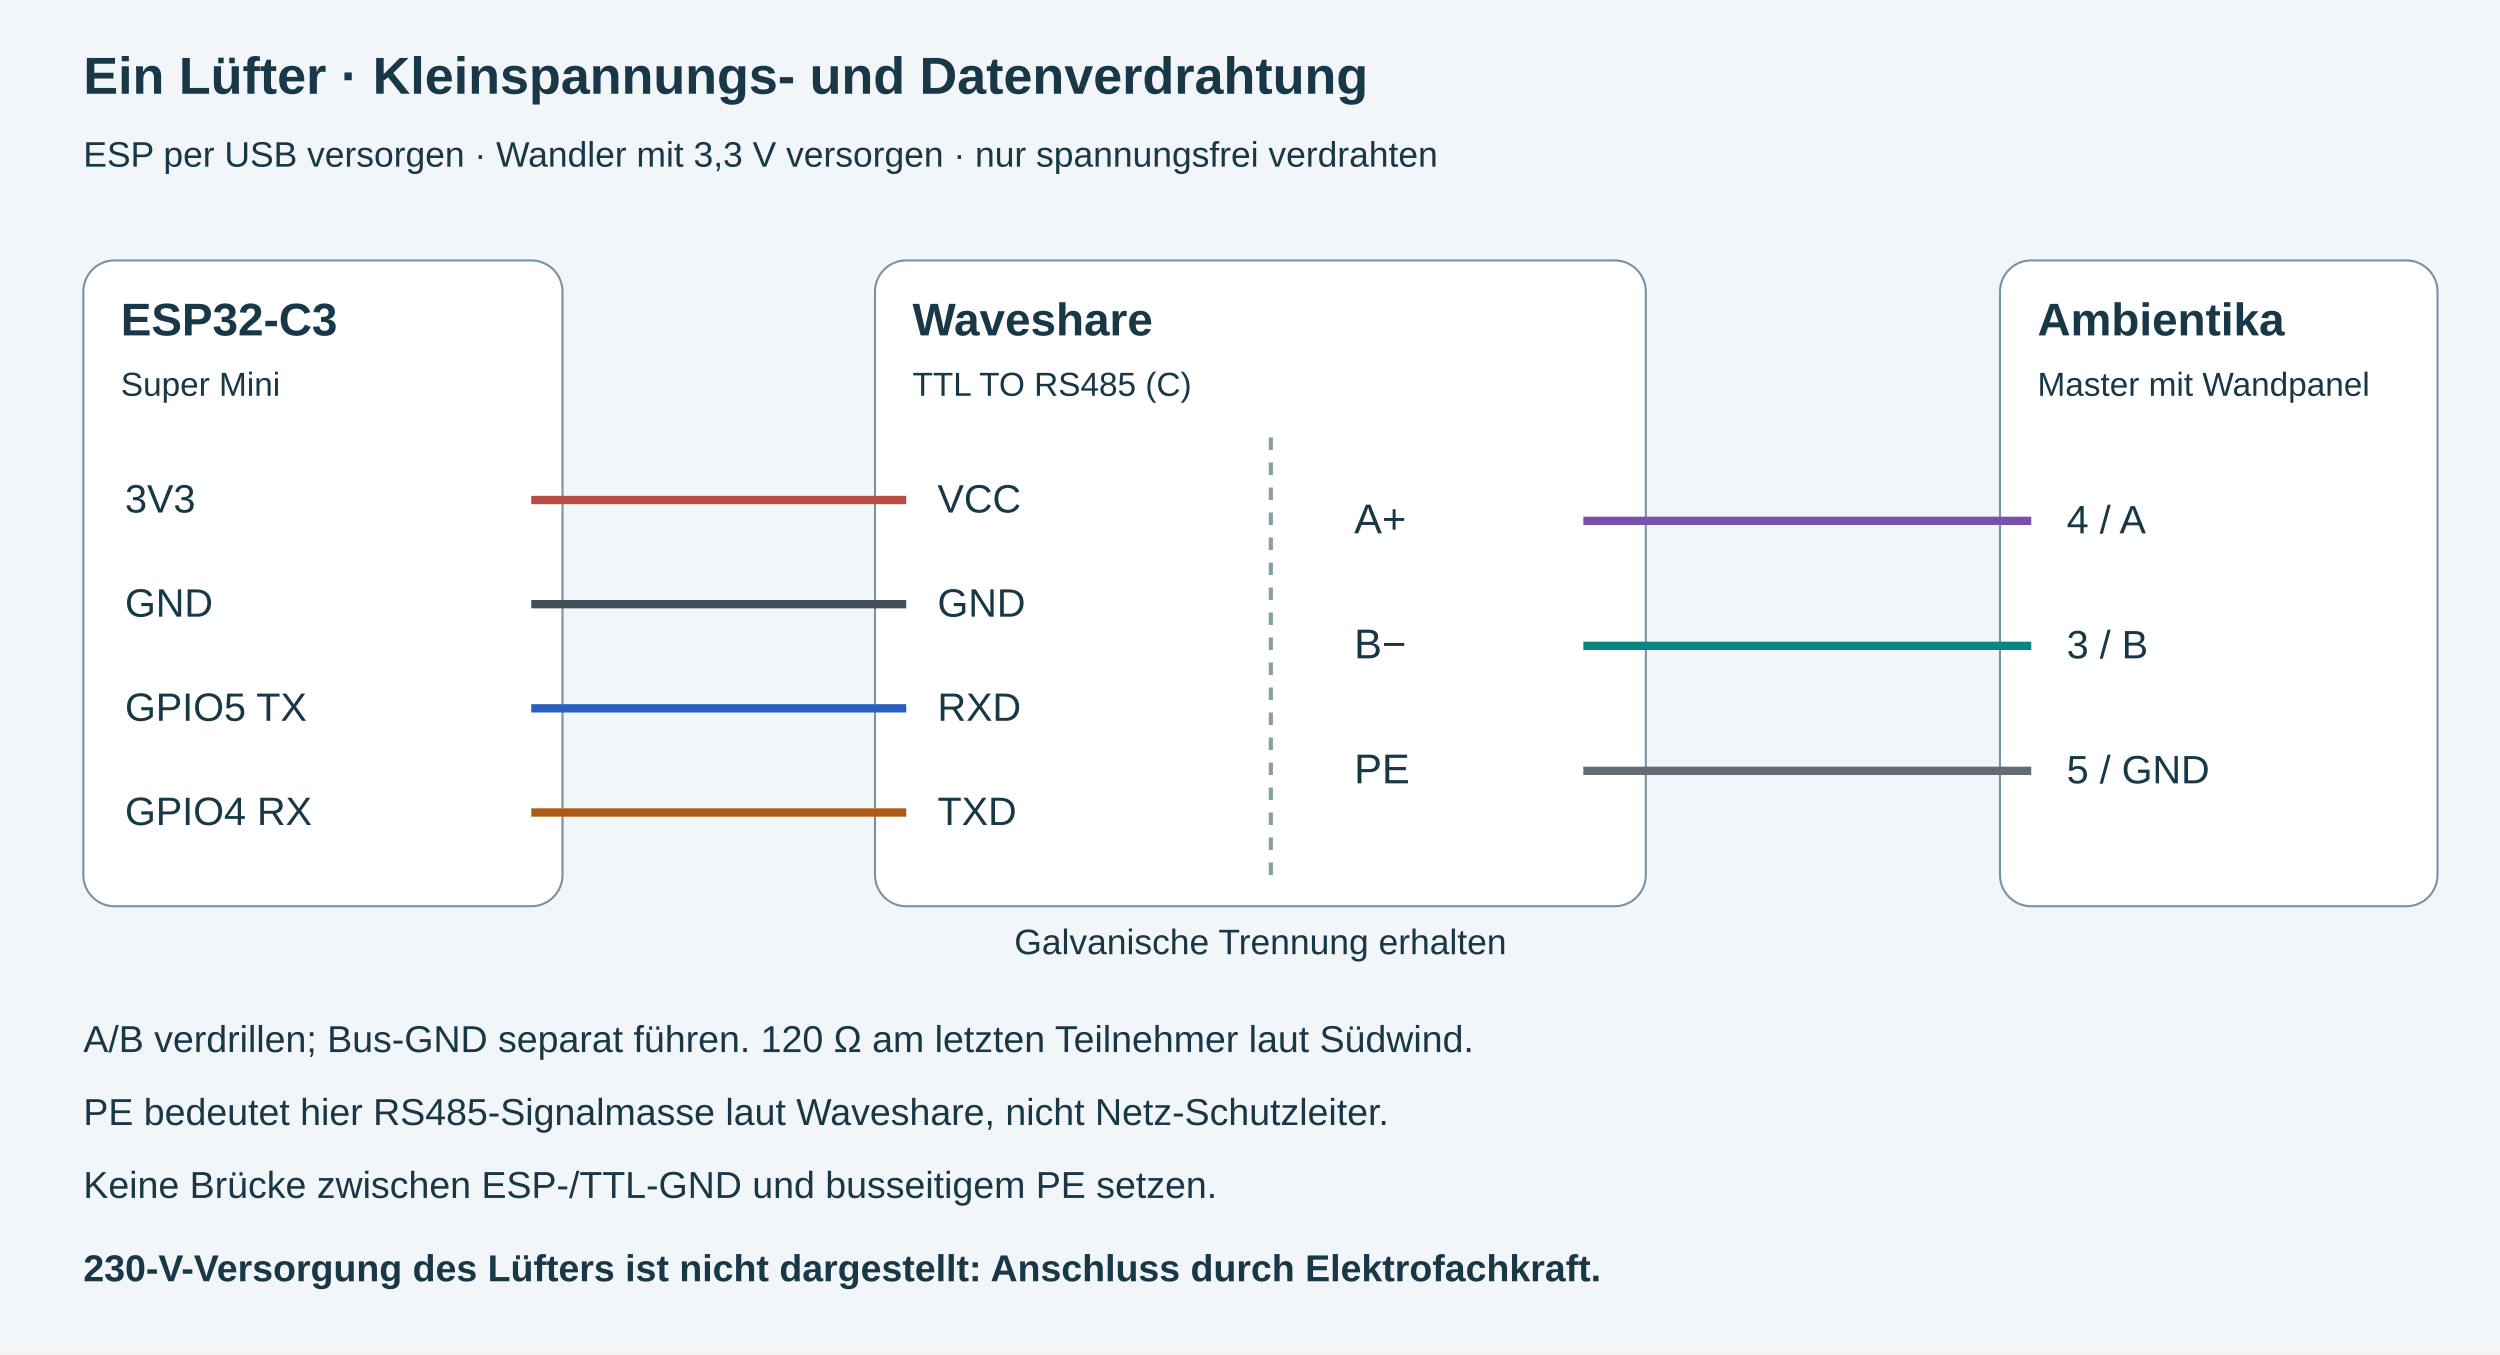
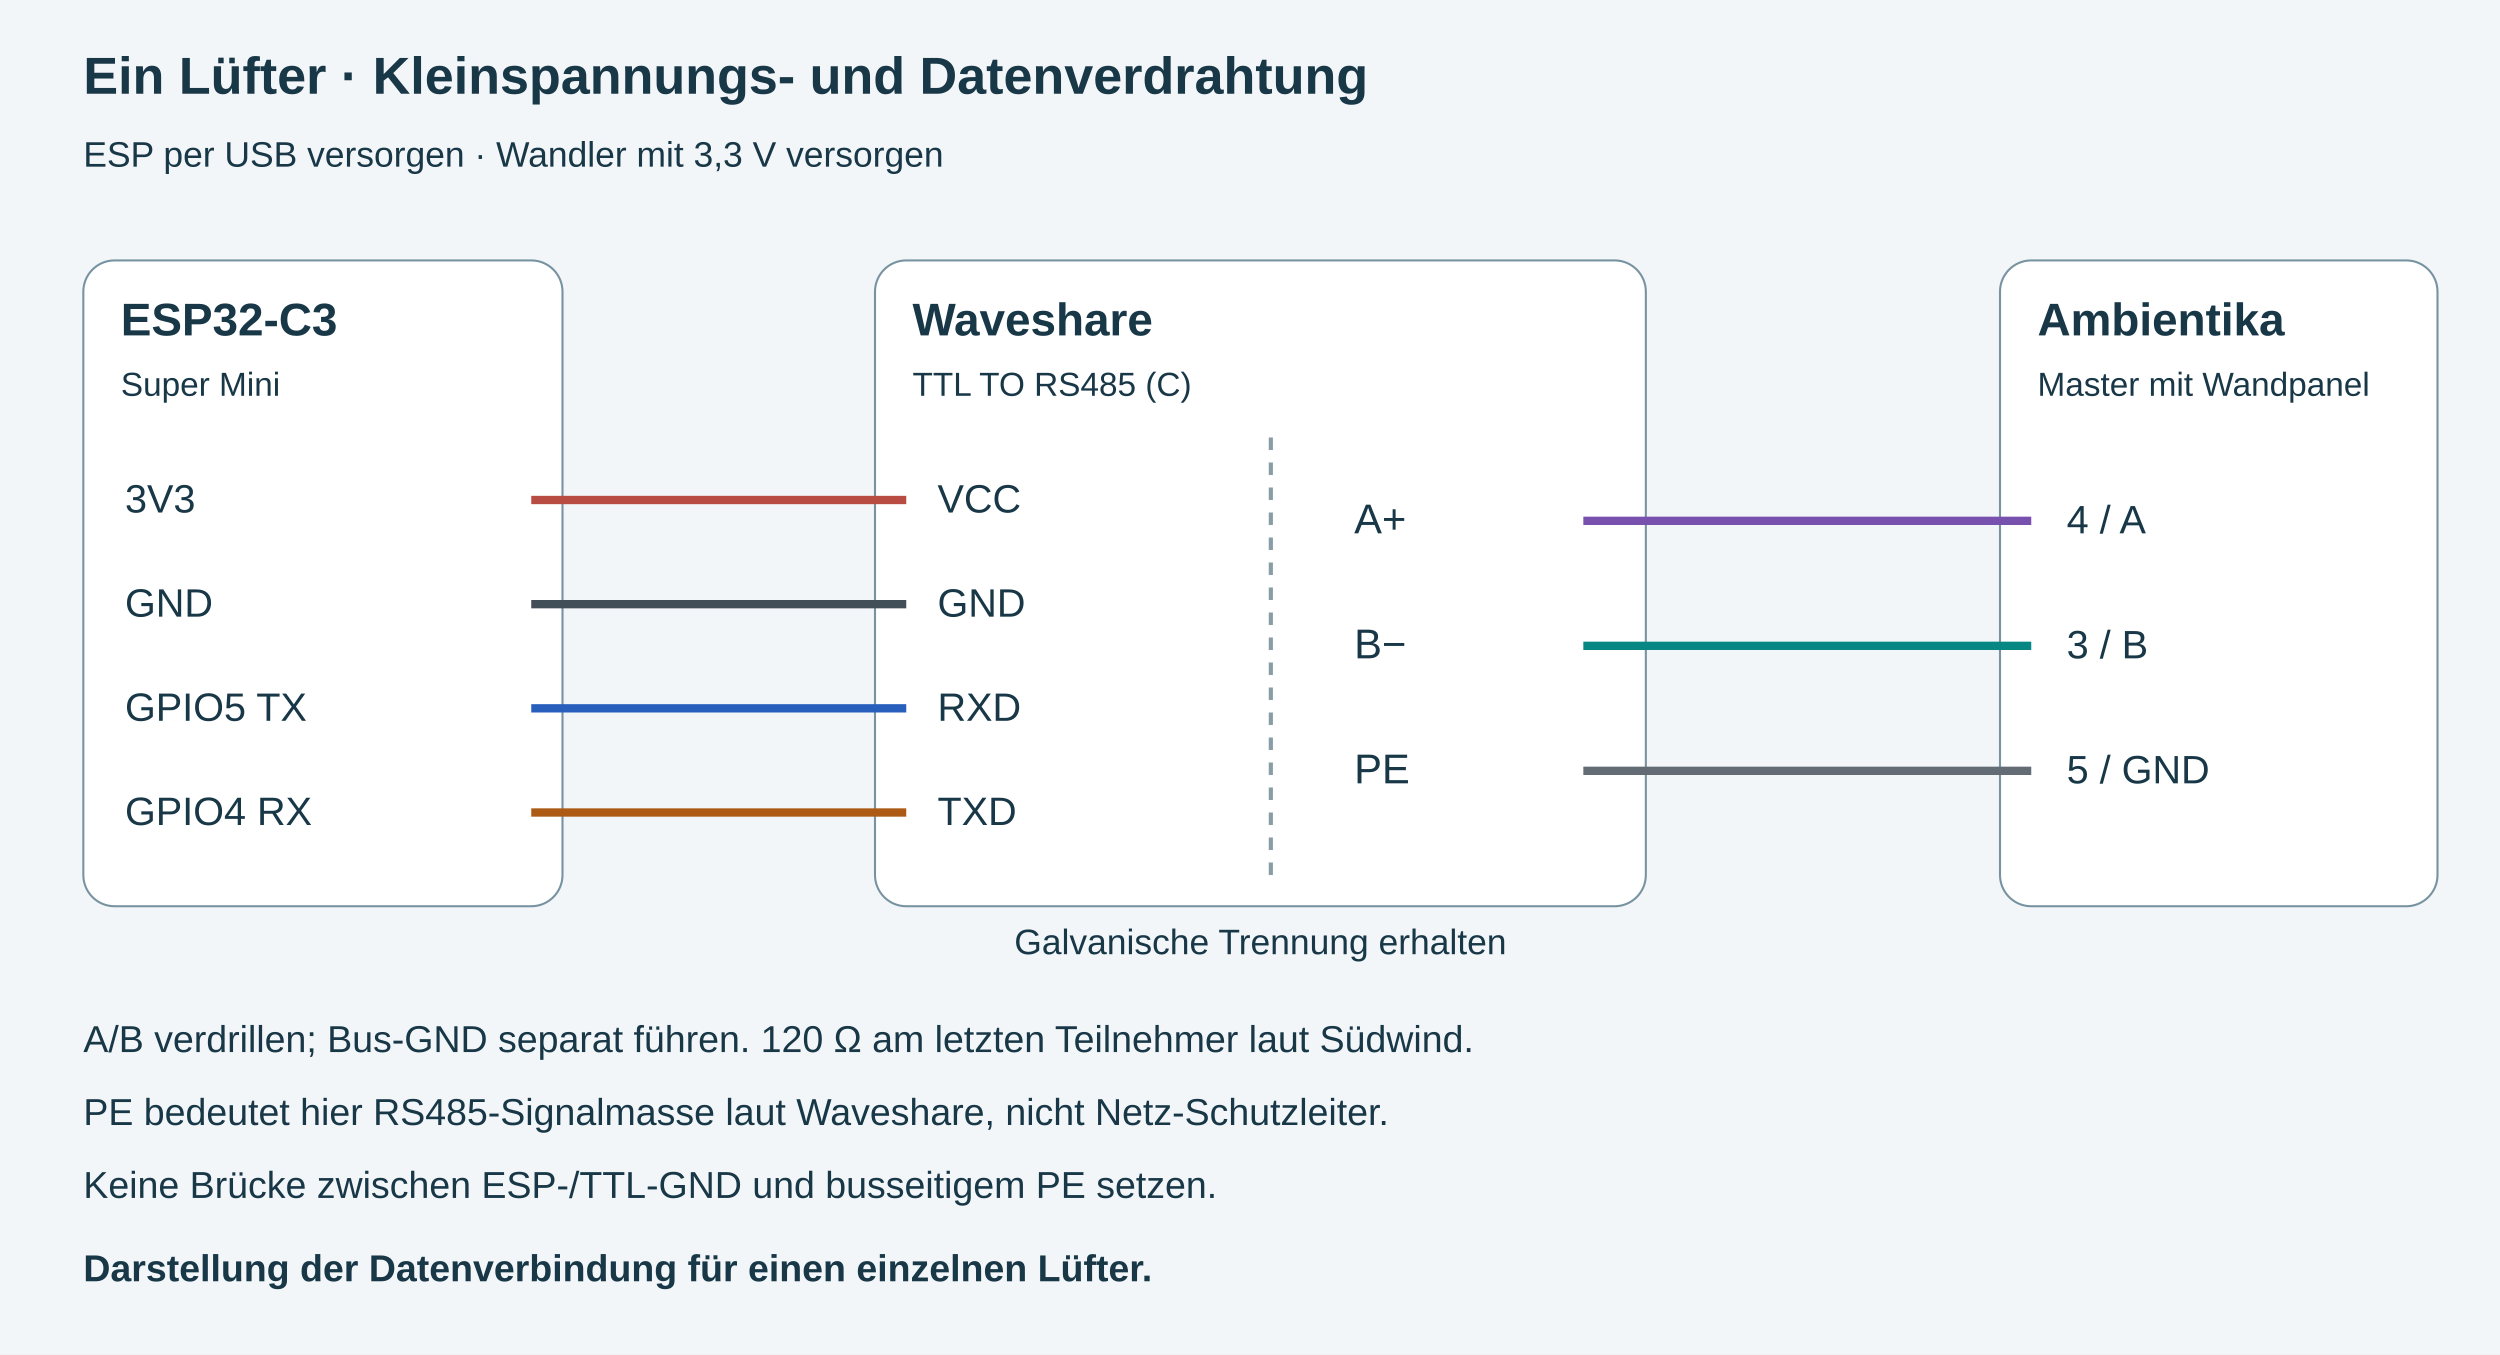
<svg xmlns="http://www.w3.org/2000/svg" viewBox="0 0 1200 650" role="img" aria-labelledby="title desc">
  <rect width="1200" height="650" fill="#f3f6f8" />
  <g font-family="Arial,sans-serif" fill="#183747">
    <text x="40" y="45" font-size="25" font-weight="bold">Ein Lüfter · Kleinspannungs- und Datenverdrahtung</text>
-     <text x="40" y="80" font-size="17">ESP per USB versorgen · Wandler mit 3,3 V versorgen · nur spannungsfrei verdrahten</text>
+     <text x="40" y="80" font-size="17">ESP per USB versorgen · Wandler mit 3,3 V versorgen</text>
    <rect x="40" y="125" width="230" height="310" rx="15" fill="white" stroke="#7792a0" />
    <text x="58" y="161" font-size="22" font-weight="bold">ESP32-C3</text>
    <text x="58" y="190" font-size="16">Super Mini</text>
    <rect x="420" y="125" width="370" height="310" rx="15" fill="white" stroke="#7792a0" />
    <text x="438" y="161" font-size="22" font-weight="bold">Waveshare</text>
    <text x="438" y="190" font-size="16">TTL TO RS485 (C)</text>
    <rect x="960" y="125" width="210" height="310" rx="15" fill="white" stroke="#7792a0" />
    <text x="978" y="161" font-size="22" font-weight="bold">Ambientika</text>
    <text x="978" y="190" font-size="16">Master mit Wandpanel</text>
    <path d="M610 210V425" stroke="#889da6" stroke-width="2" stroke-dasharray="6 6" />
    <text x="605" y="458" text-anchor="middle" font-size="17">Galvanische Trennung erhalten</text>
    <text x="60" y="246" font-size="19">3V3</text>
    <path d="M255 240H435" stroke="#b94c42" stroke-width="4" />
    <text x="450" y="246" font-size="19">VCC</text>
    <text x="60" y="296" font-size="19">GND</text>
    <path d="M255 290H435" stroke="#424e58" stroke-width="4" />
    <text x="450" y="296" font-size="19">GND</text>
    <text x="60" y="346" font-size="19">GPIO5 TX</text>
    <path d="M255 340H435" stroke="#295fbc" stroke-width="4" />
    <text x="450" y="346" font-size="19">RXD</text>
    <text x="60" y="396" font-size="19">GPIO4 RX</text>
    <path d="M255 390H435" stroke="#ad5b14" stroke-width="4" />
    <text x="450" y="396" font-size="19">TXD</text>
    <text x="650" y="256" font-size="20">A+</text>
    <path d="M760 250H975" stroke="#7850ae" stroke-width="4" />
    <text x="992" y="256" font-size="19">4 / A</text>
    <text x="650" y="316" font-size="20">B−</text>
    <path d="M760 310H975" stroke="#078783" stroke-width="4" />
    <text x="992" y="316" font-size="19">3 / B</text>
    <text x="650" y="376" font-size="20">PE</text>
    <path d="M760 370H975" stroke="#636b75" stroke-width="4" />
    <text x="992" y="376" font-size="19">5 / GND</text>
    <text x="40" y="505" font-size="18">A/B verdrillen; Bus-GND separat führen. 120 Ω am letzten Teilnehmer laut Südwind.</text>
    <text x="40" y="540" font-size="18">PE bedeutet hier RS485-Signalmasse laut Waveshare, nicht Netz-Schutzleiter.</text>
    <text x="40" y="575" font-size="18">Keine Brücke zwischen ESP-/TTL-GND und busseitigem PE setzen.</text>
-     <text x="40" y="615" font-size="18" font-weight="bold">230-V-Versorgung des Lüfters ist nicht dargestellt: Anschluss durch Elektrofachkraft.</text>
+     <text x="40" y="615" font-size="18" font-weight="bold">Darstellung der Datenverbindung für einen einzelnen Lüfter.</text>
  </g>
</svg>
